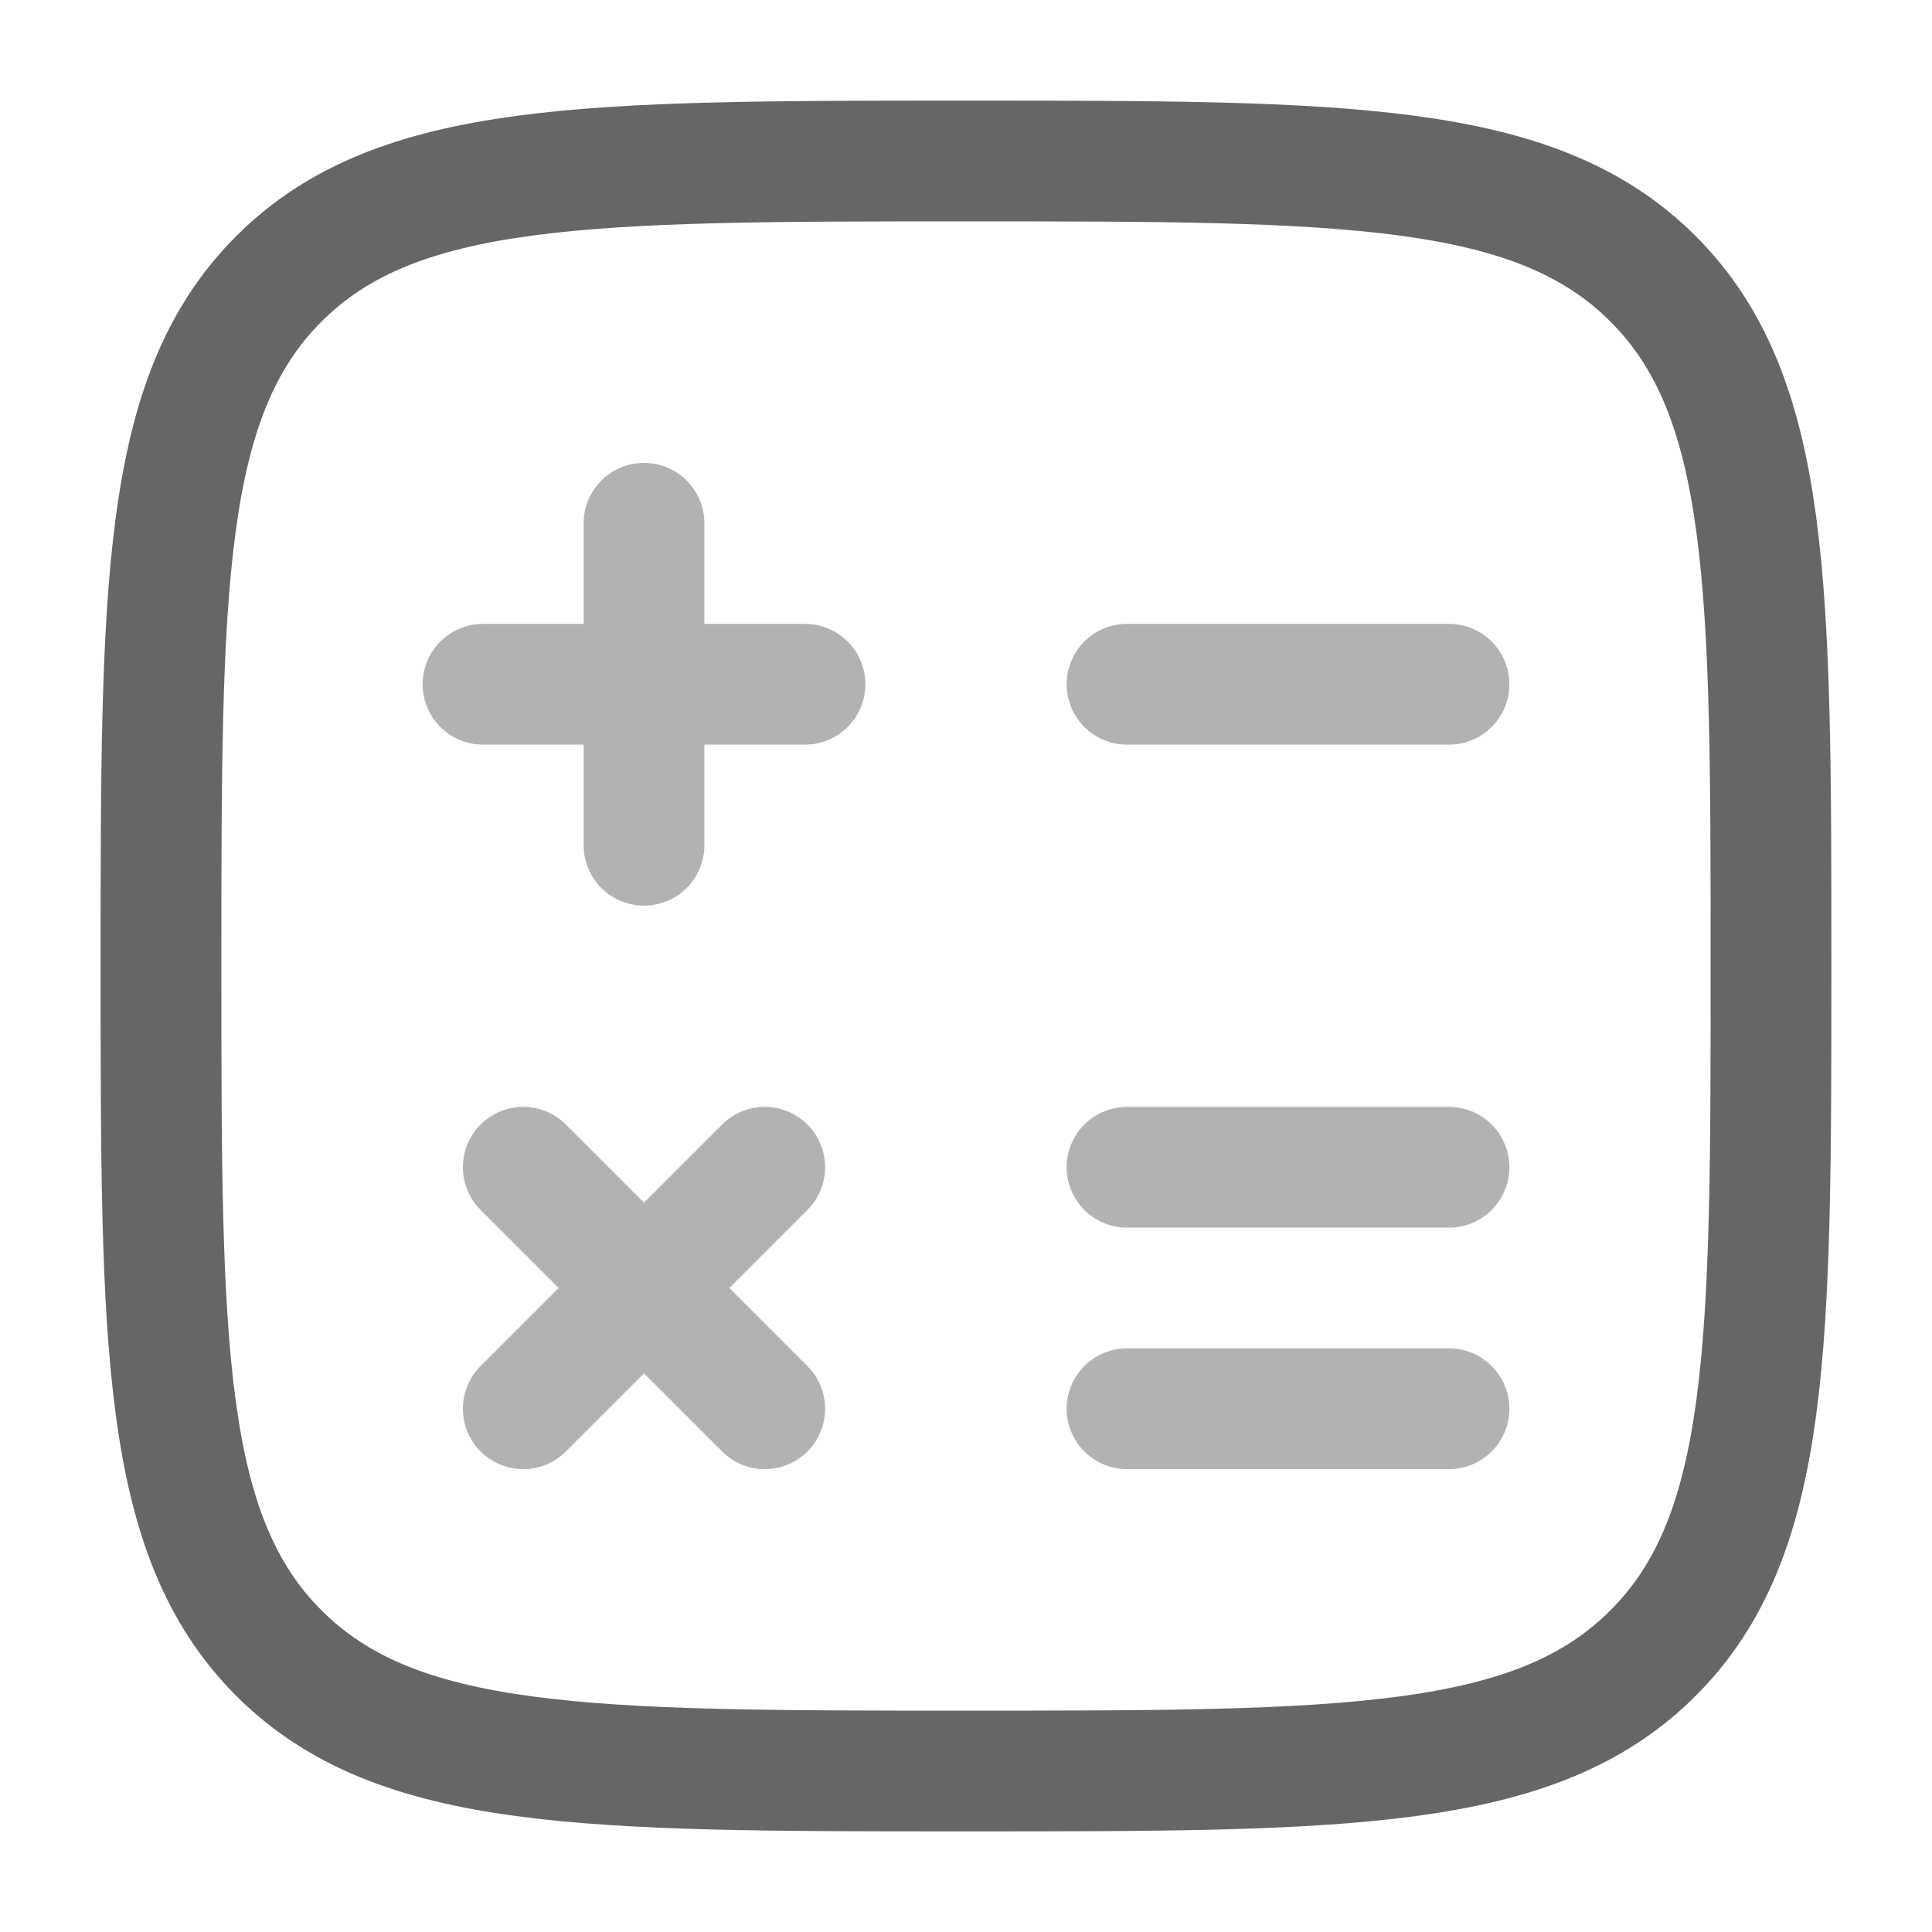
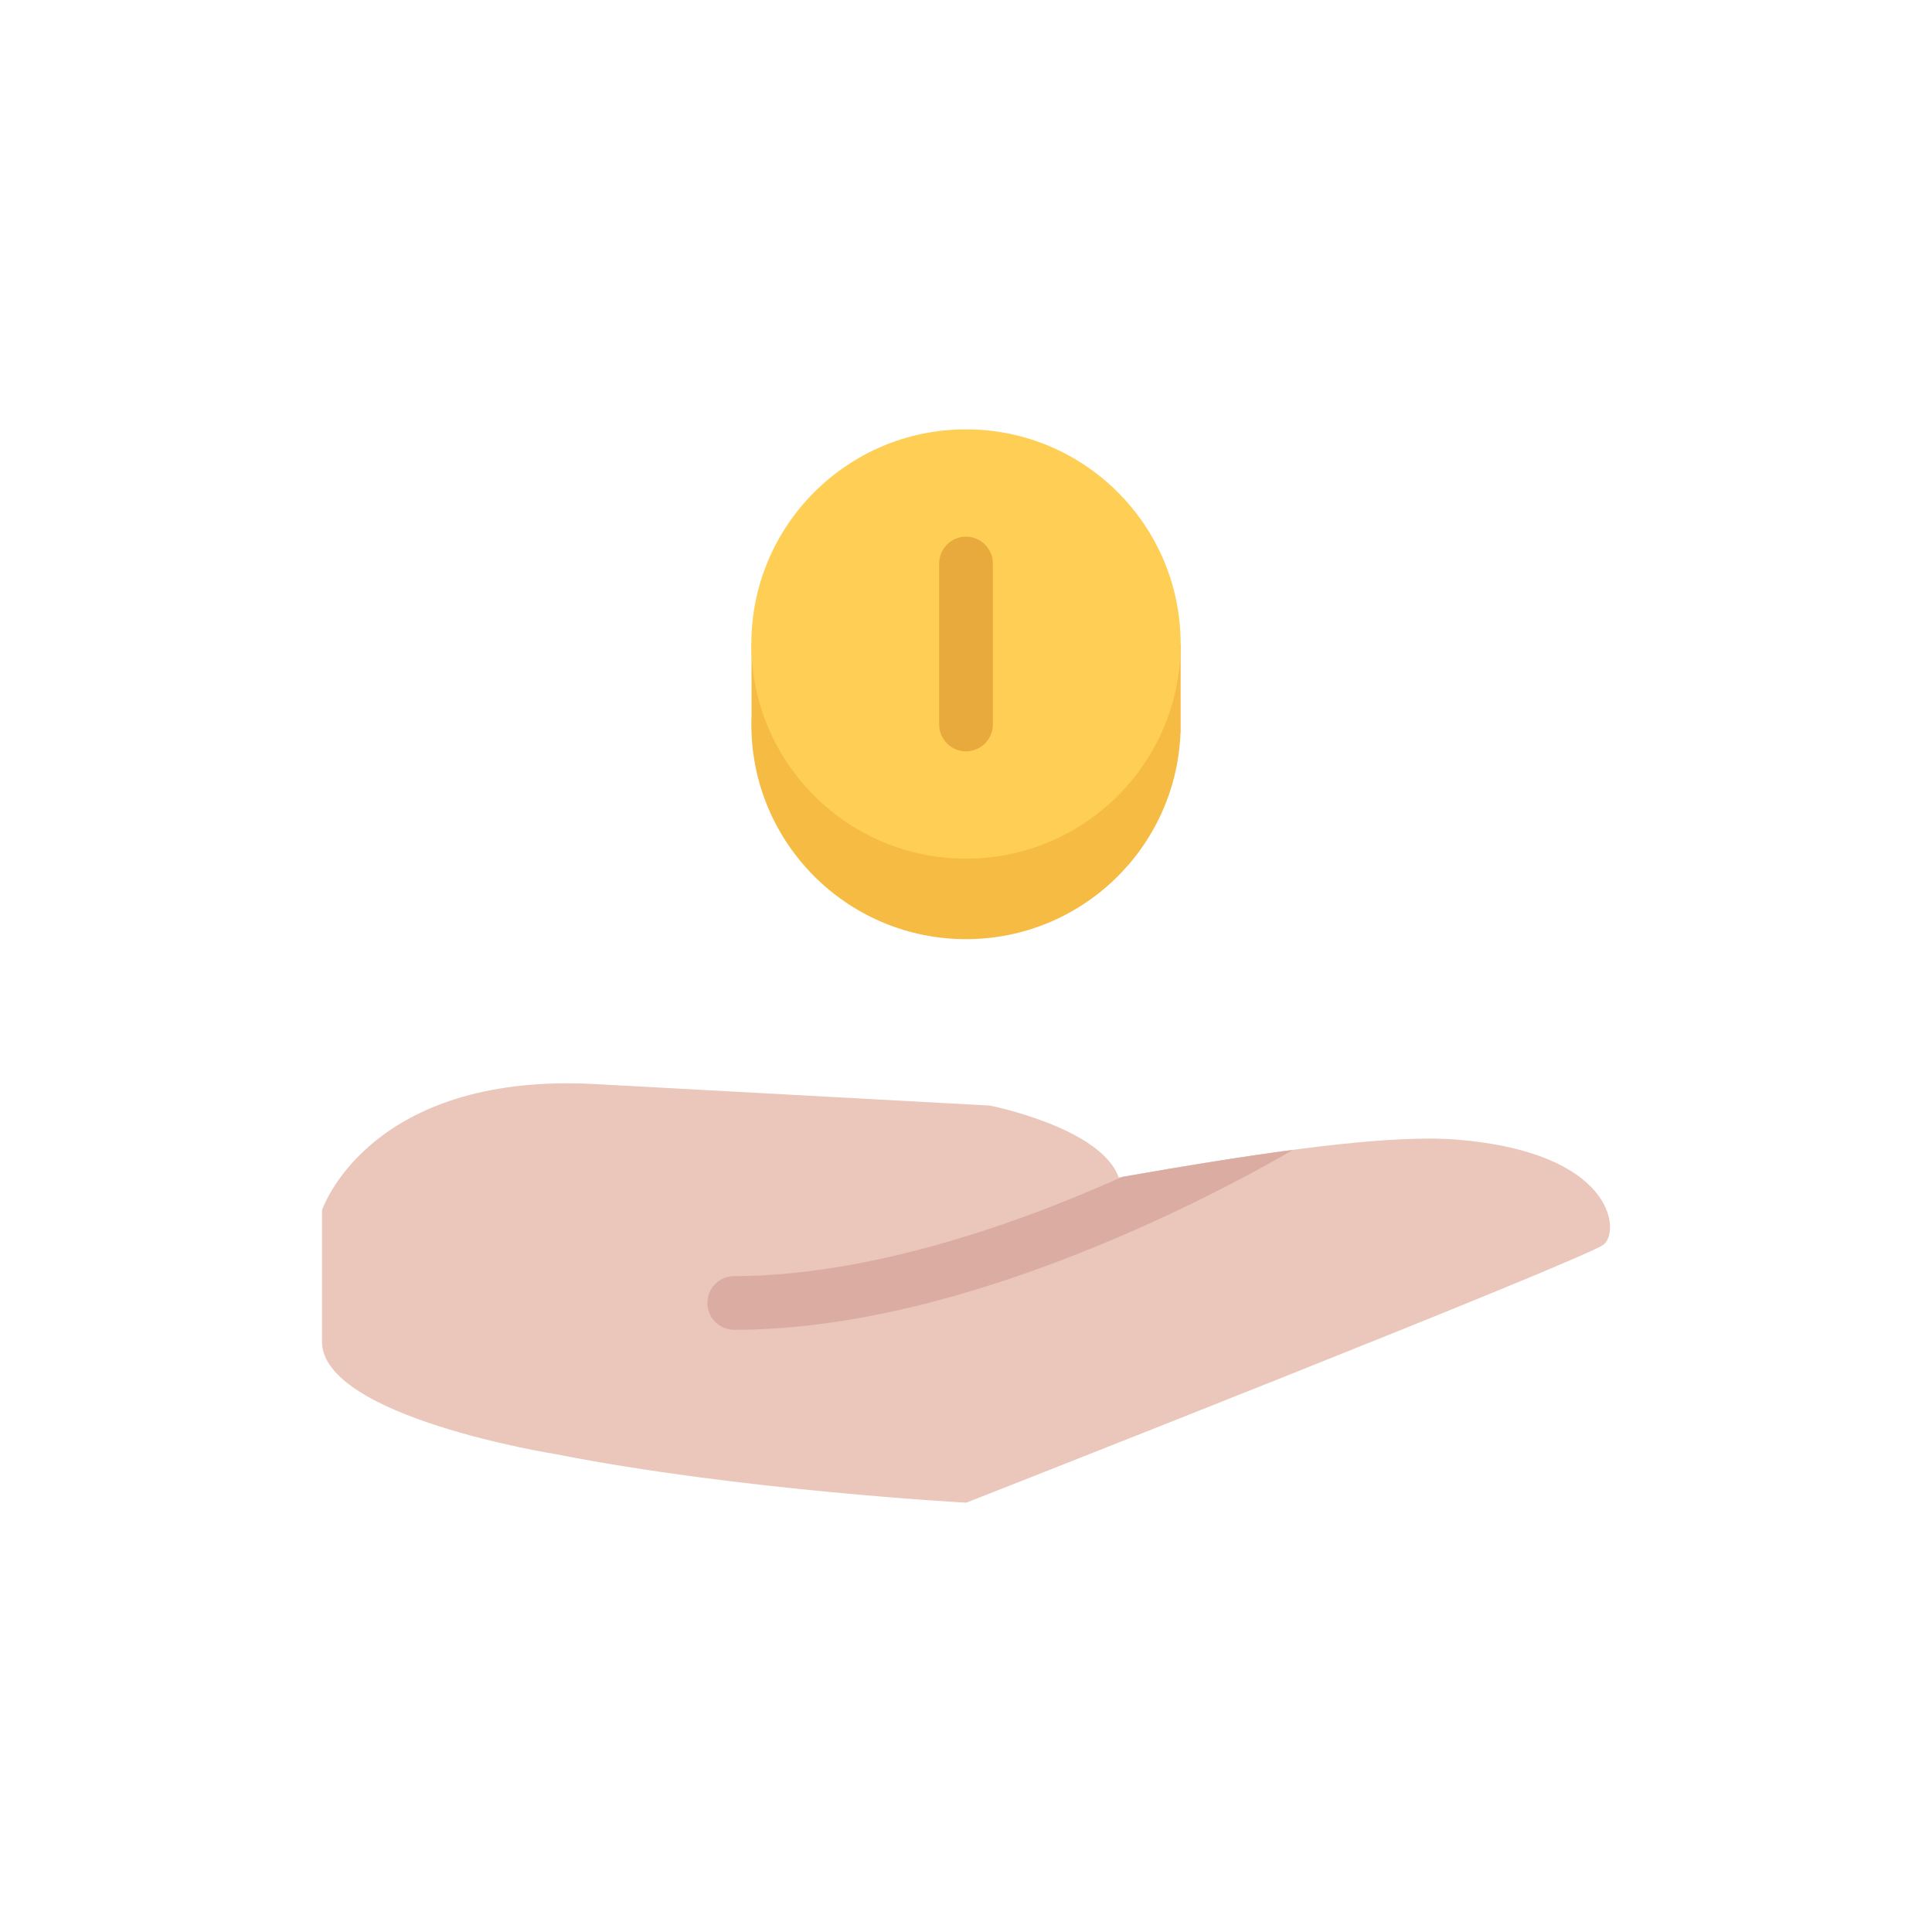
- <svg xmlns="http://www.w3.org/2000/svg" width="64px" height="64px" viewBox="0 0 24 24" fill="none">
+ <svg xmlns="http://www.w3.org/2000/svg" height="64px" width="64px" version="1.1" id="Layer_1" viewBox="-127.97 -127.97 767.82 767.82" xml:space="preserve" fill="#000000">
  <g id="SVGRepo_bgCarrier" stroke-width="0" />
  <g id="SVGRepo_tracerCarrier" stroke-linecap="round" stroke-linejoin="round" />
  <g id="SVGRepo_iconCarrier">
-     <path d="M3.464 20.535C4.929 22 7.286 22 12 22C16.714 22 19.071 22 20.535 20.535C22 19.071 22 16.714 22 12C22 7.286 22 4.929 20.535 3.464C19.071 2 16.714 2 12 2C7.286 2 4.929 2 3.464 3.464C2 4.929 2 7.286 2 12C2 16.714 2 19.071 3.464 20.535Z" stroke="#666" stroke-width="1.5" />
-     <path opacity="0.5" d="M18 8.5H14M18 14.5H14M18 17.5H14M10 8.5H8M8 8.5L6 8.5M8 8.5L8 6.5M8 8.5L8 10.5M9.5 14.5L8 16M8 16L6.5 17.5M8 16L6.5 14.5M8 16L9.5 17.5" stroke="#666" stroke-width="1.5" stroke-linecap="round" />
+     <path style="fill:#EAC6BB;" d="M450.786,324.925c-3.342-0.266-7.014-0.391-11.043-0.391c-26.244,0-67.11,5.577-123.113,15.466 c-6.967-19.87-51.238-28.587-51.238-28.587s-95.548-5.202-156.534-8.529c-3.89-0.219-7.655-0.328-11.279-0.328 C16.793,302.556,0,352.982,0,352.982v52.238c0.031,29.945,92.33,44.614,92.643,44.677c73.319,14.481,163.432,19.324,163.432,19.324 s246.935-97.01,253.418-102.68C515.975,360.871,513.131,329.924,450.786,324.925z" />
+     <path style="fill:#DBADA2;" d="M385.833,329.018c-19.402,2.562-42.021,6.202-67.875,10.748c-3.297,1.468-6.686,2.968-10.17,4.452 c-67.765,28.899-115.691,34.977-143.958,34.977c-5.889,0-10.662,4.779-10.662,10.653c0,5.905,4.772,10.67,10.662,10.67 c44.099,0,95.462-12.388,152.66-36.82C351.075,348.905,376.881,334.283,385.833,329.018z" />
+     <path style="fill:#F6BB42;" d="M335.047,127.971c-12.653-31.258-43.302-53.316-79.106-53.316s-66.446,22.058-79.107,53.316h-6.131 v28.649c-0.047,1.109-0.07,2.218-0.07,3.343s0.023,2.234,0.07,3.343l0,0l0,0c1.757,45.568,39.241,81.966,85.238,81.966 c45.989,0,83.48-36.397,85.245-81.966h0.062v-35.335L335.047,127.971L335.047,127.971z" />
+     <circle style="fill:#FFCE54;" cx="255.941" cy="127.972" r="85.31" />
+     <path style="fill:#E8AA3D;" d="M255.941,85.309c-5.889,0-10.662,4.779-10.662,10.669v63.985c0,5.89,4.772,10.67,10.662,10.67 c5.889,0,10.669-4.78,10.669-10.67V95.978C266.61,90.088,261.83,85.309,255.941,85.309z" />
  </g>
</svg>
